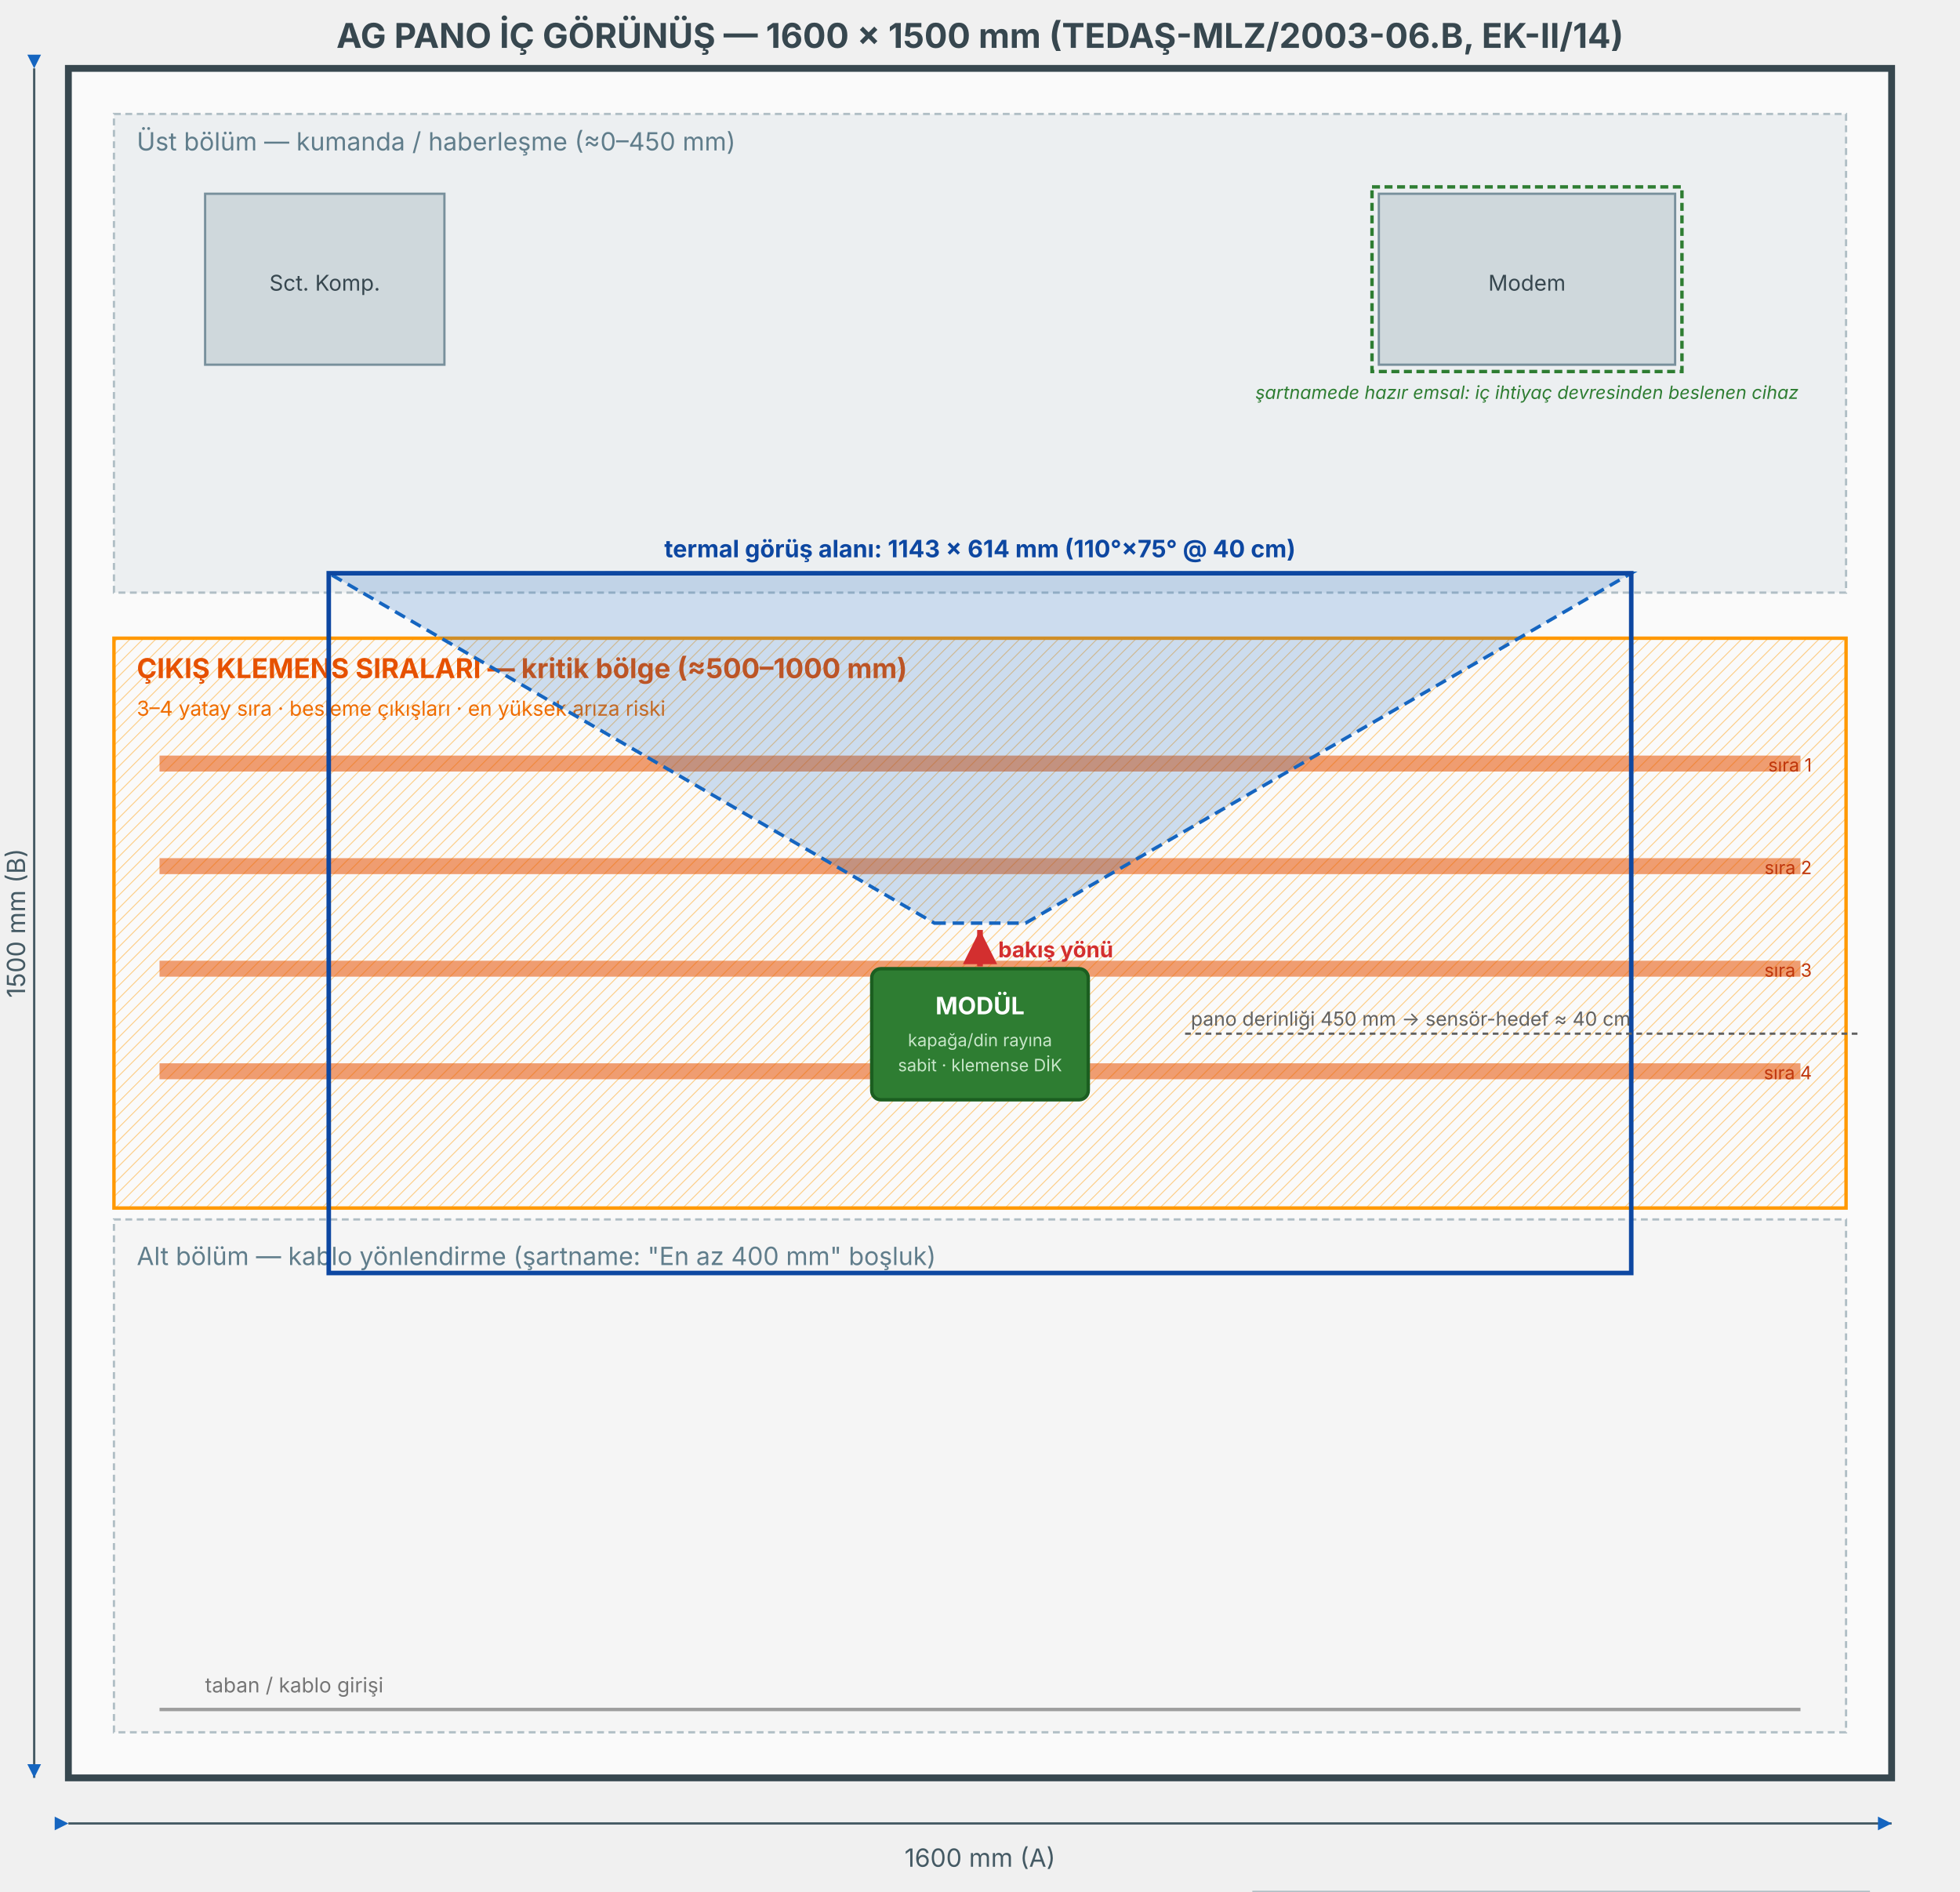
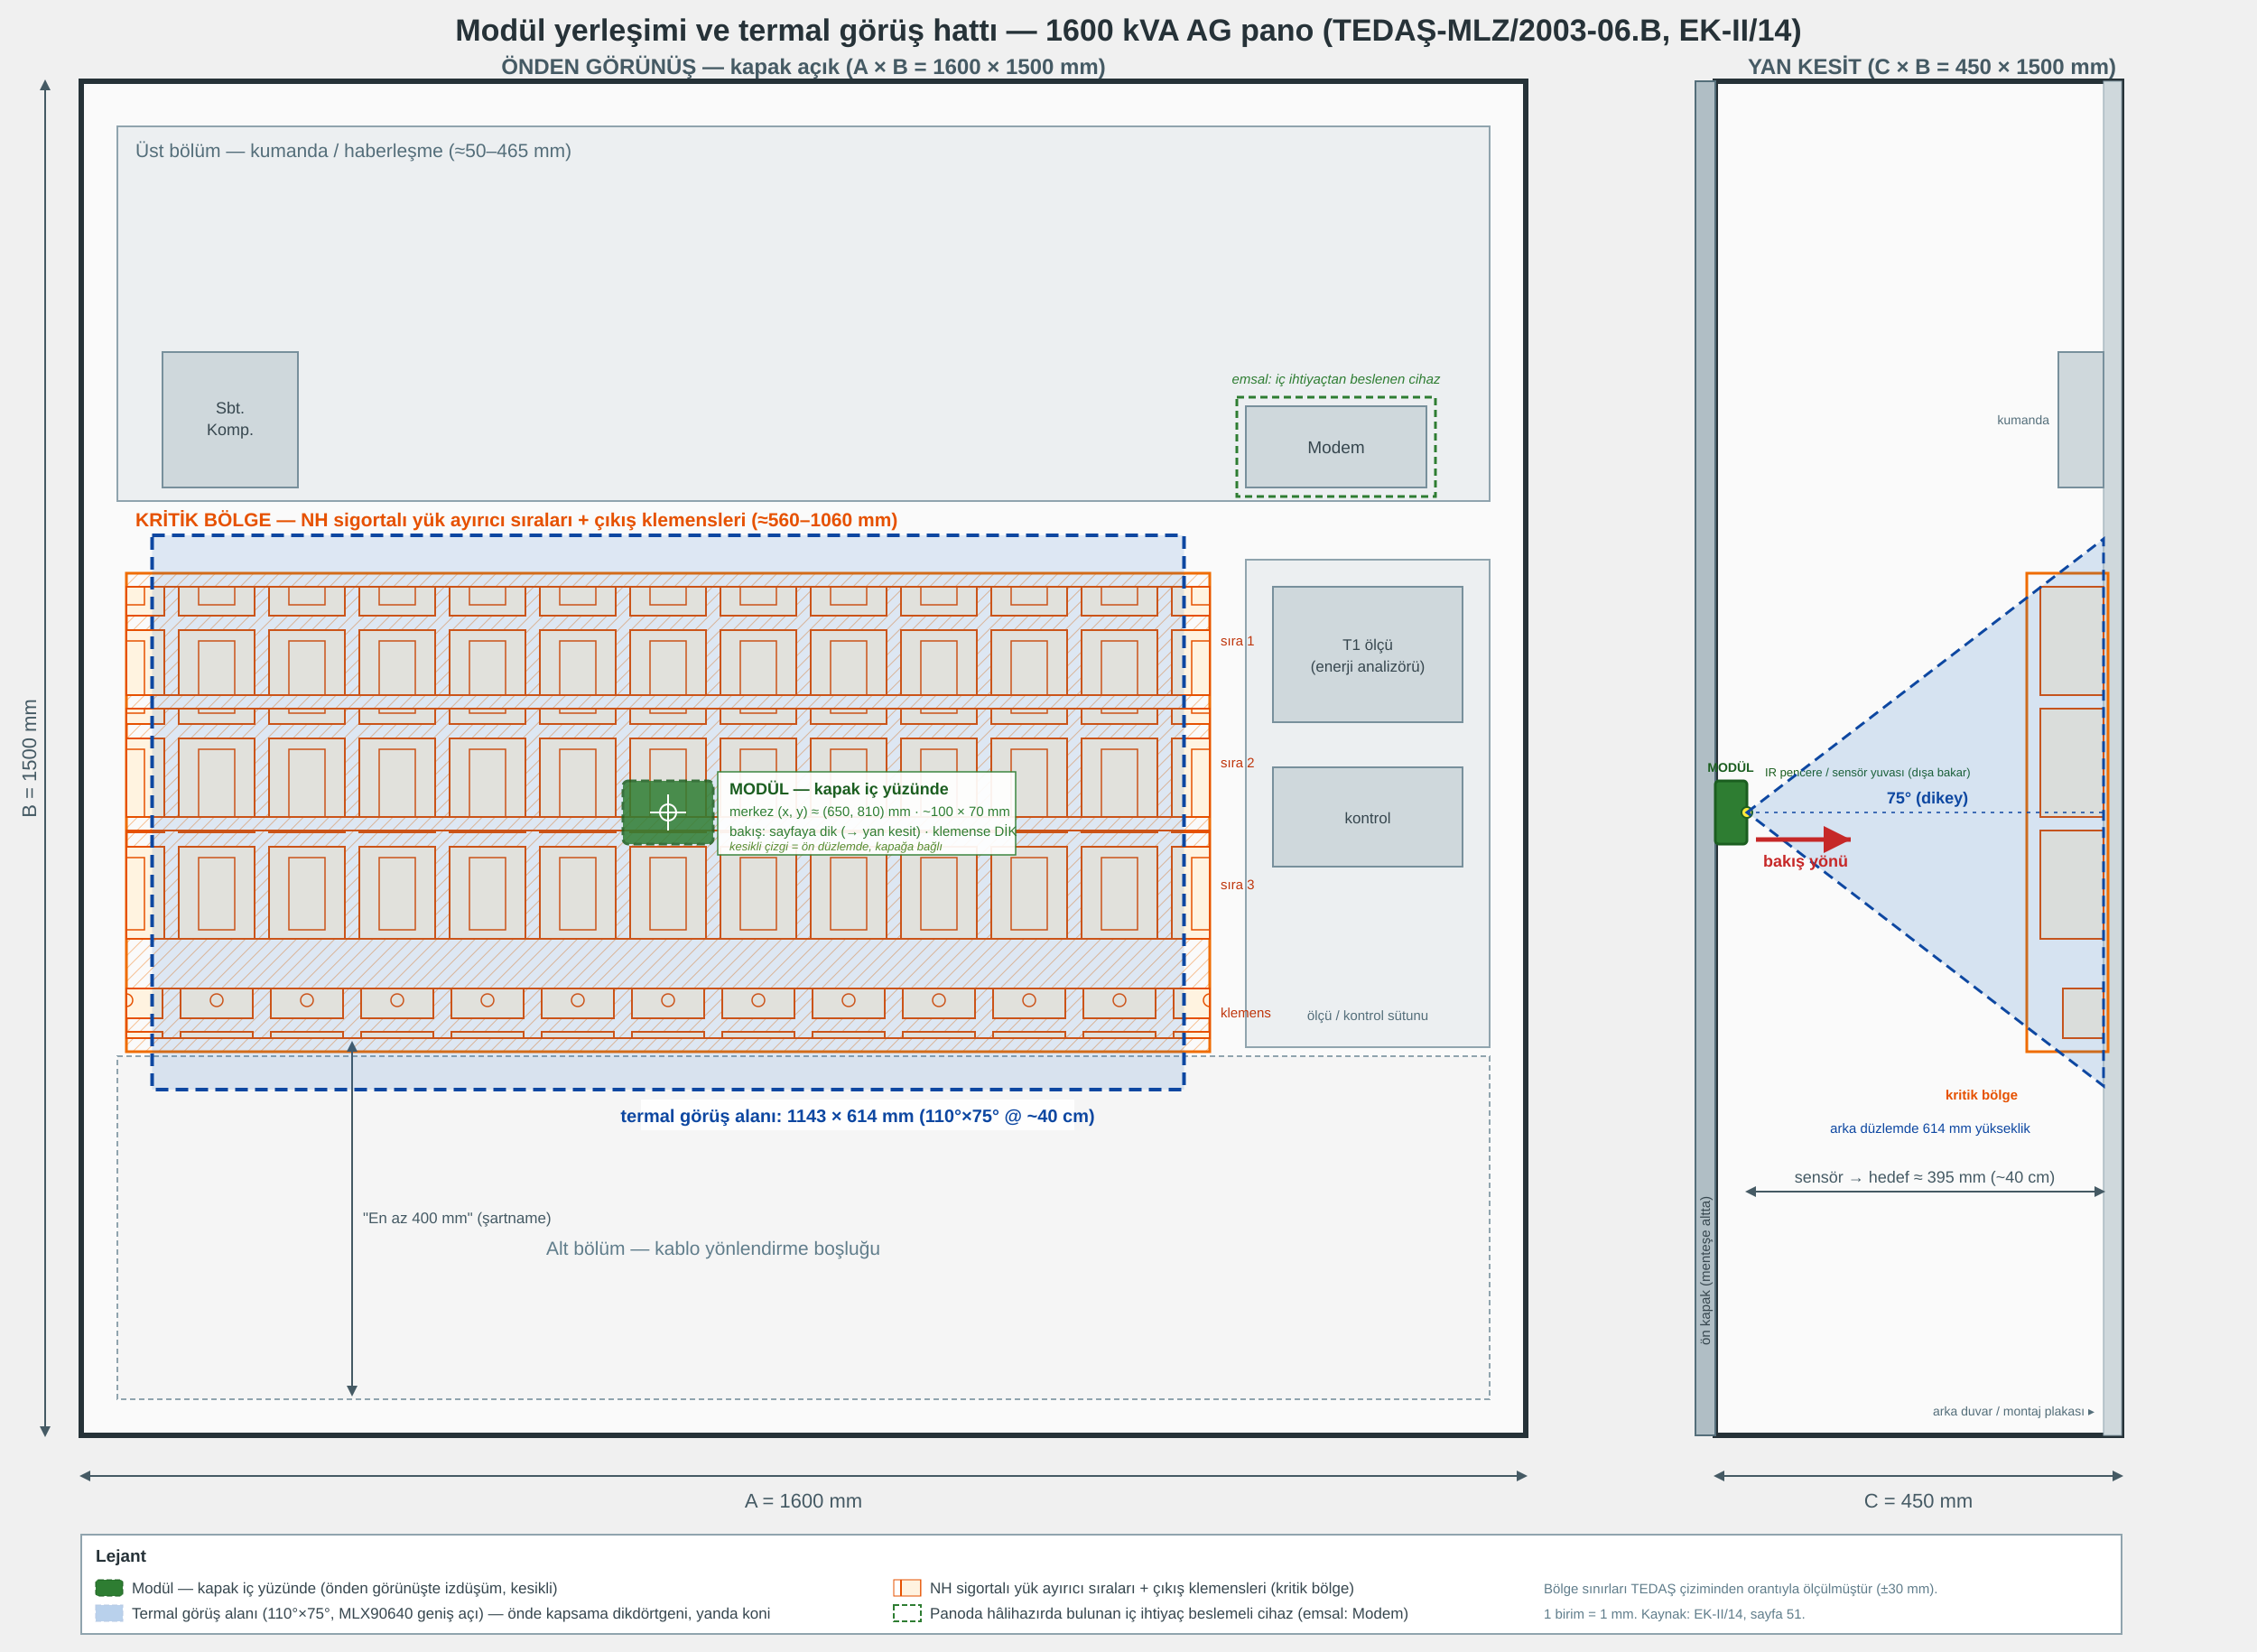
- <svg xmlns="http://www.w3.org/2000/svg" viewBox="-60 -60 1720 1660" width="100%" style="max-width:920px;background:#fff;font-family:system-ui,-apple-system,sans-serif">
+ <svg xmlns="http://www.w3.org/2000/svg" viewBox="-90 -90 2500 1830" width="100%" style="max-width:1100px;background:#fff;font-family:Arial,Helvetica,sans-serif">
  <defs>
-     <pattern id="hatch" width="8" height="8" patternTransform="rotate(45)" patternUnits="userSpaceOnUse">
-       <line x1="0" y1="0" x2="0" y2="8" stroke="#ff9800" stroke-width="1.6" opacity="0.45" />
+     <pattern id="hatch" width="10" height="10" patternTransform="rotate(45)" patternUnits="userSpaceOnUse">
+       <line x1="0" y1="0" x2="0" y2="10" stroke="#ef6c00" stroke-width="1.5" opacity="0.5" />
    </pattern>
-     <marker id="arw" markerWidth="10" markerHeight="10" refX="6" refY="3" orient="auto">
-       <path d="M0,0 L6,3 L0,6 z" fill="#d32f2f" />
+     <pattern id="nh" width="100" height="120" patternUnits="userSpaceOnUse">
+       <rect x="8" y="8" width="84" height="104" fill="#fff3e0" stroke="#e65100" stroke-width="2" />
+       <rect x="30" y="20" width="40" height="80" fill="none" stroke="#e65100" stroke-width="1.5" />
+     </pattern>
+     <pattern id="klm" width="100" height="55" patternUnits="userSpaceOnUse">
+       <rect x="10" y="8" width="80" height="40" fill="#fff3e0" stroke="#e65100" stroke-width="2" />
+       <circle cx="50" cy="28" r="7" fill="none" stroke="#e65100" stroke-width="1.5" />
+     </pattern>
+     <marker id="arw-red" markerWidth="10" markerHeight="10" refX="6" refY="3" orient="auto">
+       <path d="M0,0 L6,3 L0,6 z" fill="#c62828" />
    </marker>
-     <marker id="arw2" markerWidth="10" markerHeight="10" refX="6" refY="3" orient="auto">
-       <path d="M0,0 L6,3 L0,6 z" fill="#1565c0" />
+     <marker id="dim" markerWidth="10" markerHeight="10" refX="5" refY="3" orient="auto-start-reverse">
+       <path d="M0,0 L6,3 L0,6 z" fill="#455a64" />
    </marker>
  </defs>
-   <rect x="0" y="0" width="1600" height="1500" fill="#fafafa" stroke="#37474f" stroke-width="6" />
-   <text x="800.0" y="-18" text-anchor="middle" font-size="30" font-weight="700" fill="#37474f">AG PANO İÇ GÖRÜNÜŞ — 1600 × 1500 mm (TEDAŞ-MLZ/2003-06.B, EK-II/14)</text>
-   <rect x="40" y="40" width="1520" height="420" fill="#eceff1" stroke="#b0bec5" stroke-width="2" stroke-dasharray="6 4" />
-   <text x="60" y="72" font-size="22" fill="#607d8b">Üst bölüm — kumanda / haberleşme (≈0–450 mm)</text>
-   <rect x="120" y="110" width="210" height="150" fill="#cfd8dc" stroke="#78909c" stroke-width="2" />
-   <text x="225" y="195" text-anchor="middle" font-size="19" fill="#37474f">Sct. Komp.</text>
-   <rect x="1150" y="110" width="260" height="150" fill="#cfd8dc" stroke="#78909c" stroke-width="2" />
-   <text x="1280" y="195" text-anchor="middle" font-size="19" fill="#37474f">Modem</text>
-   <rect x="1144" y="104" width="272" height="162" fill="none" stroke="#2e7d32" stroke-width="3" stroke-dasharray="7 4" />
-   <text x="1280" y="290" text-anchor="middle" font-size="16" fill="#2e7d32" font-style="italic">şartnamede hazır emsal: iç ihtiyaç devresinden beslenen cihaz</text>
-   <rect x="40" y="500" width="1520" height="500" fill="url(#hatch)" stroke="#ff9800" stroke-width="3" />
-   <text x="60" y="535" font-size="24" font-weight="700" fill="#e65100">ÇIKIŞ KLEMENS SIRALARI — kritik bölge (≈500–1000 mm)</text>
-   <text x="60" y="568" font-size="18" fill="#ef6c00">3–4 yatay sıra · besleme çıkışları · en yüksek arıza riski</text>
-   <line x1="80" y1="610" x2="1520" y2="610" stroke="#e65100" stroke-width="14" opacity="0.55" />
-   <text x="1530" y="617" text-anchor="end" font-size="16" fill="#bf360c">sıra 1</text>
-   <line x1="80" y1="700" x2="1520" y2="700" stroke="#e65100" stroke-width="14" opacity="0.55" />
-   <text x="1530" y="707" text-anchor="end" font-size="16" fill="#bf360c">sıra 2</text>
-   <line x1="80" y1="790" x2="1520" y2="790" stroke="#e65100" stroke-width="14" opacity="0.55" />
-   <text x="1530" y="797" text-anchor="end" font-size="16" fill="#bf360c">sıra 3</text>
-   <line x1="80" y1="880" x2="1520" y2="880" stroke="#e65100" stroke-width="14" opacity="0.55" />
-   <text x="1530" y="887" text-anchor="end" font-size="16" fill="#bf360c">sıra 4</text>
-   <rect x="40" y="1010" width="1520" height="450" fill="#f5f5f5" stroke="#b0bec5" stroke-width="2" stroke-dasharray="6 4" />
-   <text x="60" y="1050" font-size="22" fill="#607d8b">Alt bölüm — kablo yönlendirme (şartname: "En az 400 mm" boşluk)</text>
-   <line x1="80" y1="1440" x2="1520" y2="1440" stroke="#9e9e9e" stroke-width="3" />
-   <text x="120" y="1425" font-size="18" fill="#757575">taban / kablo girişi</text>
-   <polygon points="760,750 840,750 1371.5,443.0 228.5,443.0" fill="#1565c0" opacity="0.20" />
-   <polygon points="760,750 840,750 1371.5,443.0 228.5,443.0" fill="none" stroke="#1565c0" stroke-width="3" stroke-dasharray="10 6" />
-   <rect x="228.5" y="443.0" width="1143" height="614" fill="none" stroke="#0d47a1" stroke-width="4" />
-   <text x="800" y="429.0" text-anchor="middle" font-size="21" font-weight="700" fill="#0d47a1">
-     termal görüş alanı: 1143 × 614 mm (110°×75° @ 40 cm)
-   </text>
-   <rect x="705" y="790" width="190" height="115" rx="8" fill="#2e7d32" stroke="#1b5e20" stroke-width="3" />
-   <text x="800" y="830" text-anchor="middle" font-size="21" font-weight="700" fill="#fff">MODÜL</text>
-   <text x="800" y="858" text-anchor="middle" font-size="15" fill="#c8e6c9">kapağa/din rayına</text>
-   <text x="800" y="880" text-anchor="middle" font-size="15" fill="#c8e6c9">sabit · klemense DİK</text>
-   <line x1="800" y1="788" x2="800" y2="756" stroke="#d32f2f" stroke-width="5" marker-end="url(#arw)" />
-   <text x="816" y="780" font-size="19" font-weight="700" fill="#d32f2f">bakış yönü</text>
-   <line x1="980" y1="847" x2="1570" y2="847" stroke="#616161" stroke-width="2" stroke-dasharray="5 4" />
-   <text x="985" y="840" font-size="17" fill="#616161">pano derinliği 450 mm → sensör-hedef ≈ 40 cm</text>
-   <line x1="-30" y1="0" x2="-30" y2="1500" stroke="#455a64" stroke-width="2" marker-start="url(#arw2)" marker-end="url(#arw2)" />
-   <text x="-38" y="750.0" text-anchor="middle" font-size="22" fill="#455a64" transform="rotate(-90 -38 750.0)">1500 mm (B)</text>
-   <line x1="0" y1="1540" x2="1600" y2="1540" stroke="#455a64" stroke-width="2" marker-start="url(#arw2)" marker-end="url(#arw2)" />
-   <text x="800.0" y="1578" text-anchor="middle" font-size="22" fill="#455a64">1600 mm (A)</text>
-   <rect x="1040" y="1600" width="540" height="150" fill="#fff" stroke="#b0bec5" stroke-width="2" />
-   <text x="1055" y="1630" font-size="19" font-weight="700" fill="#37474f">Lejant</text>
-   <rect x="1060" y="1642" width="26" height="16" fill="#2e7d32" />
-   <text x="1095" y="1656" font-size="17" fill="#37474f">Modül (bu tasarım)</text>
-   <rect x="1060" y="1668" width="26" height="16" fill="#1565c0" opacity="0.35" />
-   <text x="1095" y="1682" font-size="17" fill="#37474f">Termal görüş konisi</text>
-   <rect x="1060" y="1694" width="26" height="16" fill="url(#hatch)" stroke="#ff9800" />
-   <text x="1095" y="1708" font-size="17" fill="#37474f">Klemens sıraları (kritik bölge)</text>
-   <rect x="1060" y="1720" width="26" height="16" fill="none" stroke="#2e7d32" stroke-dasharray="5 3" stroke-width="2" />
-   <text x="1095" y="1734" font-size="17" fill="#37474f">Panoda mevcut cihaz (emsal)</text>
+   <text x="1160" y="-45" text-anchor="middle" font-size="34" font-weight="700" fill="#263238">Modül yerleşimi ve termal görüş hattı — 1600 kVA AG pano (TEDAŞ-MLZ/2003-06.B, EK-II/14)</text>
+   <g id="on-gorunus">
+     <text x="800" y="-8" text-anchor="middle" font-size="24" font-weight="700" fill="#455a64">ÖNDEN GÖRÜNÜŞ — kapak açık (A × B = 1600 × 1500 mm)</text>
+     <rect x="0" y="0" width="1600" height="1500" fill="#fafafa" stroke="#263238" stroke-width="6" />
+     <rect x="40" y="50" width="1520" height="415" fill="#eceff1" stroke="#90a4ae" stroke-width="2" />
+     <text x="60" y="84" font-size="21" fill="#546e7a">Üst bölüm — kumanda / haberleşme (≈50–465 mm)</text>
+     <rect x="90" y="300" width="150" height="150" fill="#cfd8dc" stroke="#78909c" stroke-width="2" />
+     <text x="165" y="368" text-anchor="middle" font-size="18" fill="#37474f">Sbt.</text>
+     <text x="165" y="392" text-anchor="middle" font-size="18" fill="#37474f">Komp.</text>
+     <rect x="1290" y="360" width="200" height="90" fill="#cfd8dc" stroke="#78909c" stroke-width="2" />
+     <text x="1390" y="412" text-anchor="middle" font-size="19" fill="#37474f">Modem</text>
+     <rect x="1280" y="350" width="220" height="110" fill="none" stroke="#2e7d32" stroke-width="3" stroke-dasharray="8 5" />
+     <text x="1390" y="335" text-anchor="middle" font-size="15" fill="#2e7d32" font-style="italic">emsal: iç ihtiyaçtan beslenen cihaz</text>
+     <rect x="1290" y="530" width="270" height="540" fill="#eceff1" stroke="#90a4ae" stroke-width="2" />
+     <rect x="1320" y="560" width="210" height="150" fill="#cfd8dc" stroke="#78909c" stroke-width="2" />
+     <text x="1425" y="630" text-anchor="middle" font-size="17" fill="#37474f">T1 ölçü</text>
+     <text x="1425" y="654" text-anchor="middle" font-size="17" fill="#37474f">(enerji analizörü)</text>
+     <rect x="1320" y="760" width="210" height="110" fill="#cfd8dc" stroke="#78909c" stroke-width="2" />
+     <text x="1425" y="822" text-anchor="middle" font-size="17" fill="#37474f">kontrol</text>
+     <text x="1425" y="1040" text-anchor="middle" font-size="15" fill="#546e7a">ölçü / kontrol sütunu</text>
+     <rect x="50" y="545" width="1200" height="530" fill="url(#hatch)" stroke="#ef6c00" stroke-width="3" />
+     <rect x="50" y="560" width="1200" height="120" fill="url(#nh)" stroke="#e65100" stroke-width="2" />
+     <rect x="50" y="695" width="1200" height="120" fill="url(#nh)" stroke="#e65100" stroke-width="2" />
+     <rect x="50" y="830" width="1200" height="120" fill="url(#nh)" stroke="#e65100" stroke-width="2" />
+     <rect x="50" y="1005" width="1200" height="55" fill="url(#klm)" stroke="#e65100" stroke-width="2" />
+     <text x="1262" y="625" font-size="15" fill="#bf360c">sıra 1</text>
+     <text x="1262" y="760" font-size="15" fill="#bf360c">sıra 2</text>
+     <text x="1262" y="895" font-size="15" fill="#bf360c">sıra 3</text>
+     <text x="1262" y="1037" font-size="15" fill="#bf360c">klemens</text>
+     <text x="60" y="493" font-size="21" font-weight="700" fill="#e65100">KRİTİK BÖLGE — NH sigortalı yük ayırıcı sıraları + çıkış klemensleri (≈560–1060 mm)</text>
+     <rect x="40" y="1080" width="1520" height="380" fill="#f5f5f5" stroke="#90a4ae" stroke-width="2" stroke-dasharray="6 4" />
+     <text x="700" y="1300" text-anchor="middle" font-size="21" fill="#607d8b">Alt bölüm — kablo yönlendirme boşluğu</text>
+     <line x1="300" y1="1065" x2="300" y2="1455" stroke="#455a64" stroke-width="2" marker-start="url(#dim)" marker-end="url(#dim)" />
+     <text x="312" y="1265" font-size="17" fill="#455a64">"En az 400 mm" (şartname)</text>
+     <rect x="78.5" y="503" width="1143" height="614" fill="#1565c0" opacity="0.13" />
+     <rect x="78.5" y="503" width="1143" height="614" fill="none" stroke="#0d47a1" stroke-width="4" stroke-dasharray="14 8" />
+     <rect x="620" y="1128" width="480" height="34" fill="#fff" opacity="0.9" />
+     <text x="860" y="1153" text-anchor="middle" font-size="20" font-weight="700" fill="#0d47a1">termal görüş alanı: 1143 × 614 mm (110°×75° @ ~40 cm)</text>
+     <rect x="600" y="775" width="100" height="70" rx="6" fill="#2e7d32" opacity="0.85" stroke="#1b5e20" stroke-width="3" stroke-dasharray="9 5" />
+     <line x1="630" y1="810" x2="670" y2="810" stroke="#fff" stroke-width="2" />
+     <line x1="650" y1="790" x2="650" y2="830" stroke="#fff" stroke-width="2" />
+     <circle cx="650" cy="810" r="9" fill="none" stroke="#fff" stroke-width="2" />
+     <rect x="705" y="765" width="330" height="92" fill="#fff" opacity="0.92" stroke="#2e7d32" stroke-width="1.5" />
+     <text x="718" y="790" font-size="18" font-weight="700" fill="#1b5e20">MODÜL — kapak iç yüzünde</text>
+     <text x="718" y="814" font-size="15" fill="#2e7d32">merkez (x, y) ≈ (650, 810) mm · ~100 × 70 mm</text>
+     <text x="718" y="836" font-size="15" fill="#2e7d32">bakış: sayfaya dik (→ yan kesit) · klemense DİK</text>
+     <text x="718" y="852" font-size="13" fill="#558b2f" font-style="italic">kesikli çizgi = ön düzlemde, kapağa bağlı</text>
+     <line x1="-40" y1="0" x2="-40" y2="1500" stroke="#455a64" stroke-width="2" marker-start="url(#dim)" marker-end="url(#dim)" />
+     <text x="-50" y="750" text-anchor="middle" font-size="22" fill="#455a64" transform="rotate(-90 -50 750)">B = 1500 mm</text>
+     <line x1="0" y1="1545" x2="1600" y2="1545" stroke="#455a64" stroke-width="2" marker-start="url(#dim)" marker-end="url(#dim)" />
+     <text x="800" y="1580" text-anchor="middle" font-size="22" fill="#455a64">A = 1600 mm</text>
+   </g>
+   <g id="yan-kesit" transform="translate(1810,0)">
+     <text x="240" y="-8" text-anchor="middle" font-size="24" font-weight="700" fill="#455a64">YAN KESİT (C × B = 450 × 1500 mm)</text>
+     <rect x="0" y="0" width="450" height="1500" fill="#fafafa" stroke="#263238" stroke-width="6" />
+     <rect x="430" y="0" width="20" height="1500" fill="#cfd8dc" stroke="#90a4ae" stroke-width="1" />
+     <text x="420" y="1478" text-anchor="end" font-size="14" fill="#546e7a">arka duvar / montaj plakası ▸</text>
+     <rect x="-22" y="0" width="22" height="1500" fill="#b0bec5" stroke="#546e7a" stroke-width="2" />
+     <text x="-6" y="1400" font-size="15" fill="#37474f" transform="rotate(-90 -6 1400)" text-anchor="start">ön kapak (menteşe altta)</text>
+     <rect x="360" y="560" width="70" height="120" fill="#fff3e0" stroke="#e65100" stroke-width="2" />
+     <rect x="360" y="695" width="70" height="120" fill="#fff3e0" stroke="#e65100" stroke-width="2" />
+     <rect x="360" y="830" width="70" height="120" fill="#fff3e0" stroke="#e65100" stroke-width="2" />
+     <rect x="385" y="1005" width="45" height="55" fill="#fff3e0" stroke="#e65100" stroke-width="2" />
+     <rect x="345" y="545" width="90" height="530" fill="none" stroke="#ef6c00" stroke-width="3" />
+     <text x="335" y="1128" text-anchor="end" font-size="15" fill="#e65100" font-weight="700">kritik bölge</text>
+     <rect x="380" y="300" width="50" height="150" fill="#cfd8dc" stroke="#78909c" stroke-width="2" />
+     <text x="370" y="380" text-anchor="end" font-size="14" fill="#546e7a">kumanda</text>
+     <rect x="0" y="775" width="35" height="70" rx="4" fill="#2e7d32" stroke="#1b5e20" stroke-width="3" />
+     <circle cx="35" cy="810" r="6" fill="#ffeb3b" stroke="#1b5e20" stroke-width="2" />
+     <text x="17" y="765" text-anchor="middle" font-size="14" fill="#1b5e20" font-weight="700">MODÜL</text>
+     <text x="55" y="770" font-size="13" fill="#1b5e20">IR pencere / sensör yuvası (dışa bakar)</text>
+     <polygon points="35,810 430,507 430,1113" fill="#1565c0" opacity="0.16" />
+     <polygon points="35,810 430,507 430,1113" fill="none" stroke="#0d47a1" stroke-width="3" stroke-dasharray="12 7" />
+     <line x1="35" y1="810" x2="430" y2="810" stroke="#0d47a1" stroke-width="1.5" stroke-dasharray="4 6" />
+     <text x="235" y="800" text-anchor="middle" font-size="18" font-weight="700" fill="#0d47a1">75° (dikey)</text>
+     <text x="238" y="1165" text-anchor="middle" font-size="15" fill="#0d47a1">arka düzlemde 614 mm yükseklik</text>
+     <line x1="45" y1="840" x2="150" y2="840" stroke="#c62828" stroke-width="5" marker-end="url(#arw-red)" />
+     <text x="100" y="870" text-anchor="middle" font-size="18" font-weight="700" fill="#c62828">bakış yönü</text>
+     <line x1="35" y1="1230" x2="430" y2="1230" stroke="#455a64" stroke-width="2" marker-start="url(#dim)" marker-end="url(#dim)" />
+     <text x="232" y="1220" text-anchor="middle" font-size="18" fill="#455a64">sensör → hedef ≈ 395 mm (~40 cm)</text>
+     <line x1="0" y1="1545" x2="450" y2="1545" stroke="#455a64" stroke-width="2" marker-start="url(#dim)" marker-end="url(#dim)" />
+     <text x="225" y="1580" text-anchor="middle" font-size="22" fill="#455a64">C = 450 mm</text>
+   </g>
+   <g id="lejant" transform="translate(0,1610)">
+     <rect x="0" y="0" width="2260" height="110" fill="#fff" stroke="#90a4ae" stroke-width="2" />
+     <text x="16" y="30" font-size="19" font-weight="700" fill="#263238">Lejant</text>
+     <rect x="16" y="50" width="30" height="18" rx="3" fill="#2e7d32" stroke="#1b5e20" stroke-dasharray="6 3" />
+     <text x="56" y="65" font-size="17" fill="#37474f">Modül — kapak iç yüzünde (önden görünüşte izdüşüm, kesikli)</text>
+     <rect x="16" y="78" width="30" height="18" fill="#1565c0" opacity="0.3" stroke="#0d47a1" stroke-dasharray="6 3" />
+     <text x="56" y="93" font-size="17" fill="#37474f">Termal görüş alanı (110°×75°, MLX90640 geniş açı) — önde kapsama dikdörtgeni, yanda koni</text>
+     <rect x="900" y="50" width="30" height="18" fill="url(#nh)" stroke="#e65100" />
+     <text x="940" y="65" font-size="17" fill="#37474f">NH sigortalı yük ayırıcı sıraları + çıkış klemensleri (kritik bölge)</text>
+     <rect x="900" y="78" width="30" height="18" fill="none" stroke="#2e7d32" stroke-width="2" stroke-dasharray="6 3" />
+     <text x="940" y="93" font-size="17" fill="#37474f">Panoda hâlihazırda bulunan iç ihtiyaç beslemeli cihaz (emsal: Modem)</text>
+     <text x="1620" y="65" font-size="15" fill="#607d8b">Bölge sınırları TEDAŞ çiziminden orantıyla ölçülmüştür (±30 mm).</text>
+     <text x="1620" y="93" font-size="15" fill="#607d8b">1 birim = 1 mm. Kaynak: EK-II/14, sayfa 51.</text>
+   </g>
</svg>
